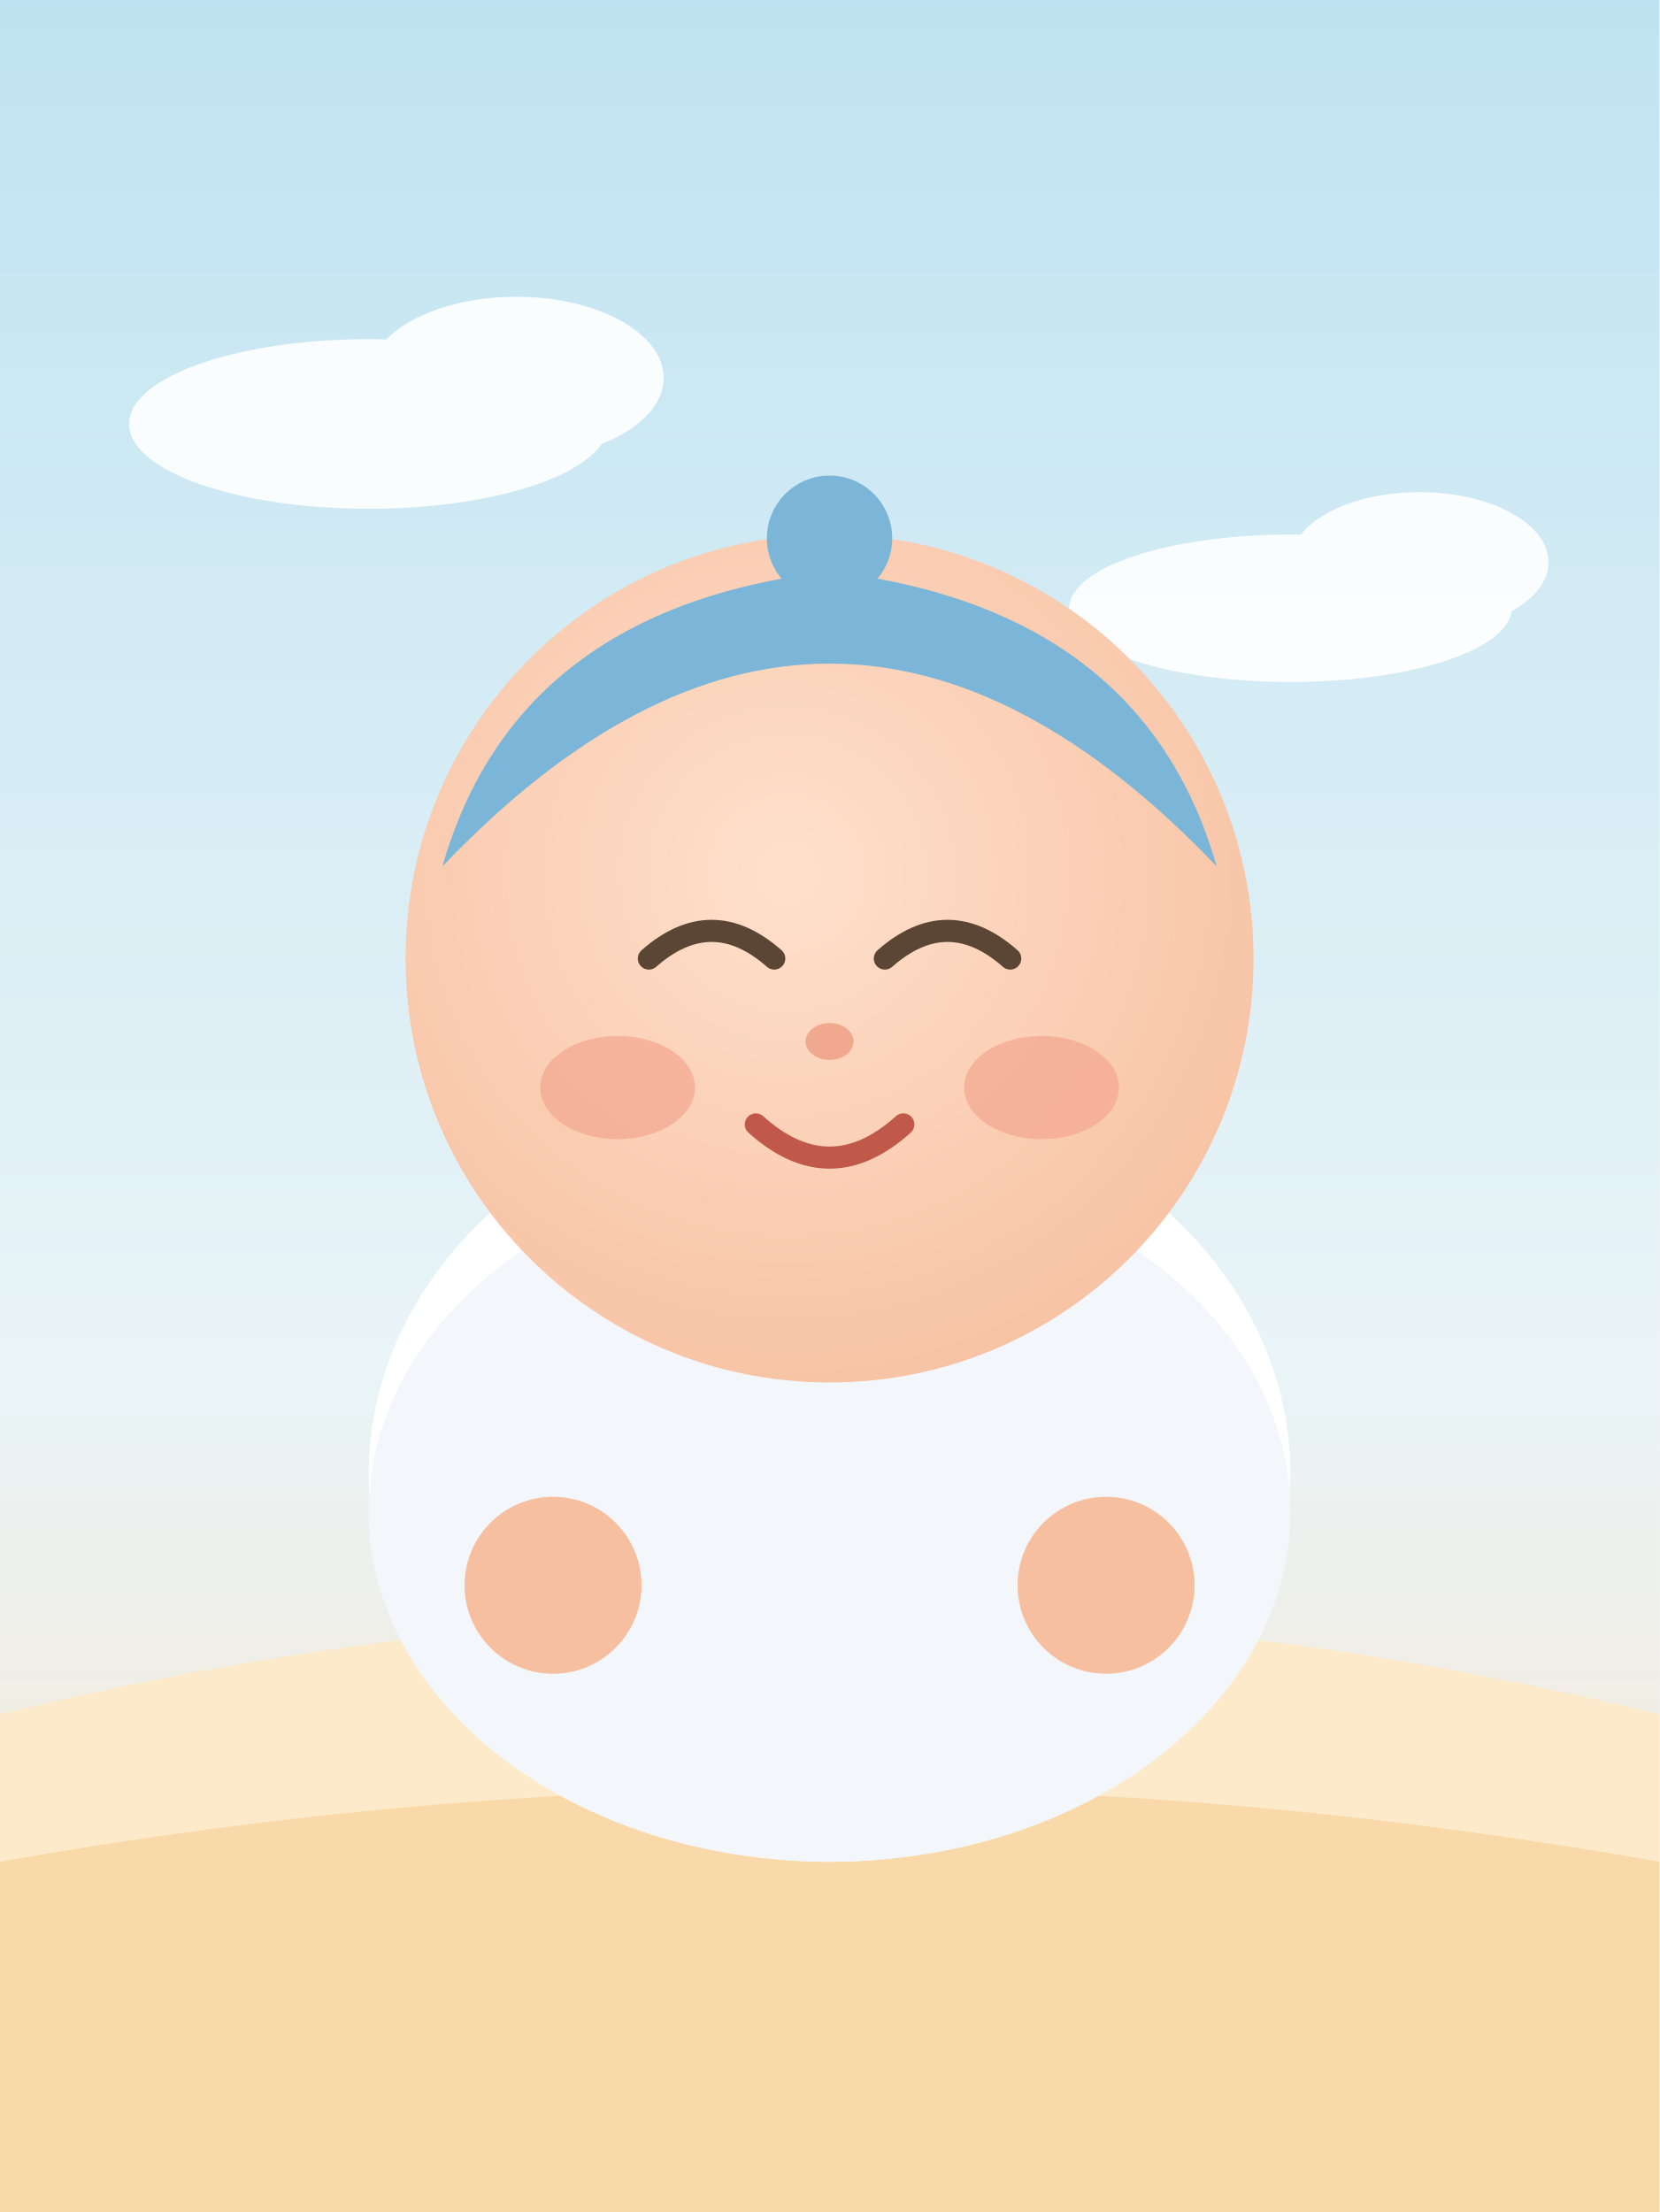
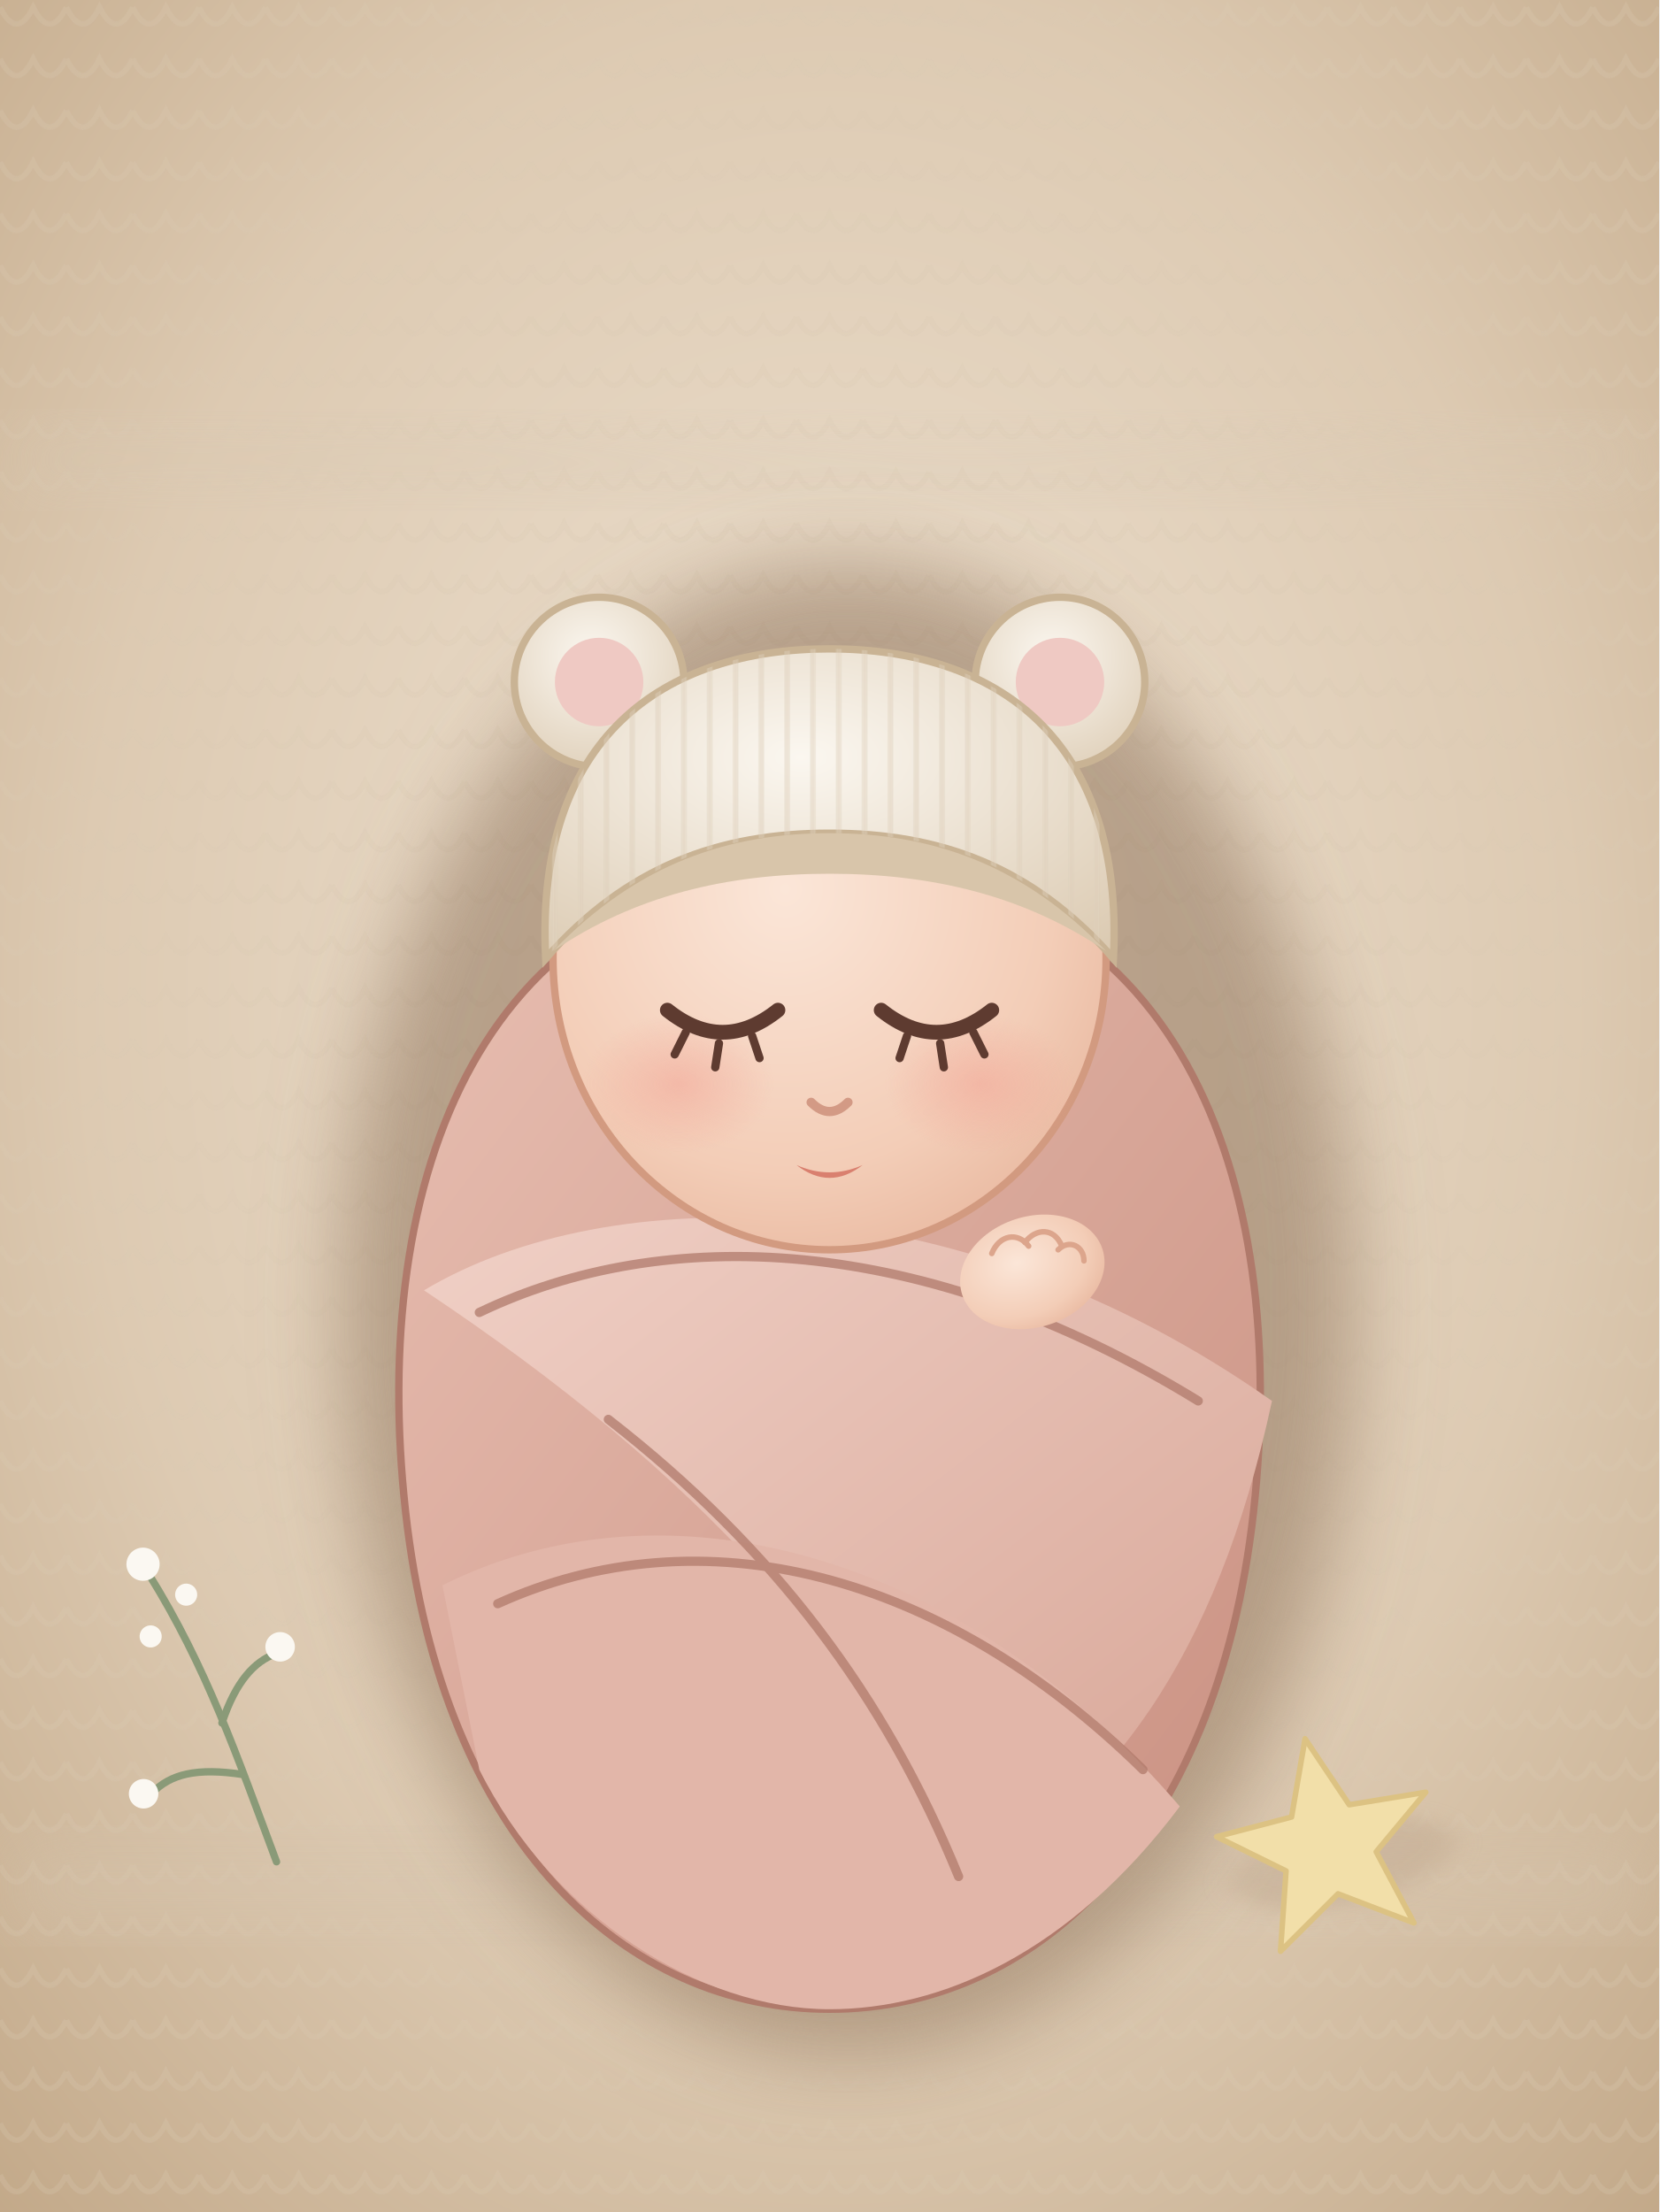
<svg xmlns="http://www.w3.org/2000/svg" width="900" height="1200" viewBox="0 0 900 1200">
  <defs>
-     <linearGradient id="bg" x1="0" y1="0" x2="0" y2="1">
-       <stop offset="0" stop-color="#bfe3f2" />
-       <stop offset=".62" stop-color="#e9f4f7" />
-       <stop offset="1" stop-color="#fbe3c8" />
+     <radialGradient id="bg" cx=".5" cy=".45" r=".75">
+       <stop offset="0" stop-color="#efe3d3" />
+       <stop offset=".6" stop-color="#ddcab2" />
+       <stop offset="1" stop-color="#c2a888" />
+     </radialGradient>
+     <radialGradient id="skin" cx=".42" cy=".38" r=".75">
+       <stop offset="0" stop-color="#fbe6d8" />
+       <stop offset=".65" stop-color="#f3cdb7" />
+       <stop offset="1" stop-color="#e6b39a" />
+     </radialGradient>
+     <linearGradient id="wrap" x1="0" y1="0" x2="1" y2="1">
+       <stop offset="0" stop-color="#e8bfb2" />
+       <stop offset="1" stop-color="#c98f80" />
    </linearGradient>
-     <radialGradient id="sk" cx=".45" cy=".4" r=".7">
-       <stop offset="0" stop-color="#ffe0cc" />
-       <stop offset="1" stop-color="#f6bf9f" />
+     <linearGradient id="flap" x1="0" y1="0" x2="1" y2="1">
+       <stop offset="0" stop-color="#f0d0c6" />
+       <stop offset="1" stop-color="#d7a596" />
+     </linearGradient>
+     <radialGradient id="hat" cx=".45" cy=".35" r=".8">
+       <stop offset="0" stop-color="#fbf7f0" />
+       <stop offset="1" stop-color="#dccbb3" />
    </radialGradient>
+     <radialGradient id="cheek" cx=".5" cy=".5" r=".5">
+       <stop offset="0" stop-color="#f2a596" stop-opacity=".55" />
+       <stop offset="1" stop-color="#f2a596" stop-opacity="0" />
+     </radialGradient>
+     <filter id="soft" x="-20%" y="-20%" width="140%" height="140%">
+       <feGaussianBlur stdDeviation="22" />
+     </filter>
+     <filter id="soft2" x="-20%" y="-20%" width="140%" height="140%">
+       <feGaussianBlur stdDeviation="6" />
+     </filter>
+     <pattern id="knit" width="36" height="28" patternUnits="userSpaceOnUse">
+       <path d="M0 4 Q9 22 18 4 Q27 22 36 4" fill="none" stroke="#d8c8b3" stroke-width="3" opacity=".55" />
+     </pattern>
+     <pattern id="rib" width="14" height="14" patternUnits="userSpaceOnUse">
+       <path d="M7 0V14" stroke="#ddcfbb" stroke-width="3" />
+     </pattern>
  </defs>
  <rect width="900" height="1200" fill="url(#bg)" />
-   <g fill="#fff" opacity=".9">
-     <ellipse cx="200" cy="230" rx="130" ry="46" />
-     <ellipse cx="280" cy="205" rx="80" ry="44" />
-     <ellipse cx="700" cy="330" rx="120" ry="40" />
-     <ellipse cx="770" cy="305" rx="70" ry="38" />
+   <rect width="900" height="1200" fill="url(#knit)" opacity=".45" />
+   <path d="M-40 260 C200 200 380 330 940 230" stroke="#d9c9b4" stroke-width="60" fill="none" opacity=".35" filter="url(#soft)" />
+   <path d="M-40 1040 C260 960 520 1120 940 1000" stroke="#d6c4ad" stroke-width="80" fill="none" opacity=".4" filter="url(#soft)" />
+   <ellipse cx="460" cy="710" rx="275" ry="405" fill="#8f735a" opacity=".55" filter="url(#soft)" />
+   <path d="M450 470 C640 470 700 640 680 820 C660 1000 560 1090 450 1090 C340 1090 240 1000 220 820 C200 640 260 470 450 470Z" fill="url(#wrap)" stroke="#b07a6b" stroke-width="4" />
+   <path d="M230 700 C330 640 520 640 690 760 C660 900 600 980 520 1020 C470 900 380 800 230 700Z" fill="url(#flap)" />
+   <path d="M240 860 C360 800 520 840 640 980 C580 1060 510 1090 450 1090 C380 1090 300 1040 260 960 Z" fill="#e2b6a9" />
+   <g fill="none" stroke="#b07a6b" stroke-width="5" stroke-linecap="round" opacity=".75">
+     <path d="M260 712 C360 664 500 668 650 760" />
+     <path d="M270 870 C380 820 510 852 620 960" />
+     <path d="M520 1018 C480 920 420 840 330 770" />
  </g>
-   <path d="M0 930 Q450 820 900 930 V1200 H0Z" fill="#fdeacb" />
-   <path d="M0 1010 Q450 930 900 1010 V1200 H0Z" fill="#f9d9a9" />
-   <ellipse cx="450" cy="800" rx="250" ry="210" fill="#fff" />
-   <ellipse cx="450" cy="820" rx="250" ry="190" fill="#f3f7fb" />
-   <circle cx="450" cy="520" r="230" fill="url(#sk)" />
-   <path d="M240 470 Q450 250 660 470 Q620 330 450 310 Q280 330 240 470Z" fill="#7bb6d8" />
-   <circle cx="450" cy="292" r="34" fill="#7bb6d8" />
-   <path d="M352 520 q34 -30 68 0" fill="none" stroke="#5b4636" stroke-width="12" stroke-linecap="round" />
-   <path d="M480 520 q34 -30 68 0" fill="none" stroke="#5b4636" stroke-width="12" stroke-linecap="round" />
-   <ellipse cx="335" cy="590" rx="42" ry="28" fill="#f3a38d" opacity=".65" />
-   <ellipse cx="565" cy="590" rx="42" ry="28" fill="#f3a38d" opacity=".65" />
-   <path d="M410 610 q40 36 80 0" fill="none" stroke="#c0594a" stroke-width="12" stroke-linecap="round" />
-   <ellipse cx="450" cy="565" rx="13" ry="10" fill="#f0a98e" />
-   <g fill="#f6bf9f">
-     <circle cx="300" cy="860" r="48" />
-     <circle cx="600" cy="860" r="48" />
+   <g transform="translate(560 690)">
+     <ellipse rx="40" ry="30" fill="url(#skin)" transform="rotate(-18)" />
+     <g stroke="#dca58c" stroke-width="3" fill="none" stroke-linecap="round">
+       <path d="M-22 -10 C-18 -20 -8 -22 -2 -14" />
+       <path d="M-4 -16 C2 -24 12 -24 16 -14" />
+       <path d="M14 -12 C20 -18 28 -14 28 -6" />
+     </g>
+   </g>
+   <ellipse cx="450" cy="520" rx="150" ry="158" fill="url(#skin)" stroke="#d29a80" stroke-width="4" />
+   <ellipse cx="368" cy="588" rx="52" ry="38" fill="url(#cheek)" />
+   <ellipse cx="532" cy="588" rx="52" ry="38" fill="url(#cheek)" />
+   <g fill="none" stroke="#5e3b30" stroke-width="8" stroke-linecap="round">
+     <path d="M362 548 Q392 572 422 548" />
+     <path d="M478 548 Q508 572 538 548" />
+   </g>
+   <g stroke="#5e3b30" stroke-width="4.5" stroke-linecap="round">
+     <path d="M372 560 l-6 12" />
+     <path d="M390 566 l-2 13" />
+     <path d="M408 562 l4 12" />
+     <path d="M492 562 l-4 12" />
+     <path d="M510 566 l2 13" />
+     <path d="M528 560 l6 12" />
+   </g>
+   <path d="M440 598 Q450 608 460 598" fill="none" stroke="#d39a85" stroke-width="5" stroke-linecap="round" />
+   <path d="M432 632 Q450 646 468 632 Q450 640 432 632Z" fill="#d9806f" />
+   <g>
+     <circle cx="325" cy="370" r="46" fill="url(#hat)" stroke="#c9b394" stroke-width="4" />
+     <circle cx="325" cy="370" r="24" fill="#efc9c3" />
+     <circle cx="575" cy="370" r="46" fill="url(#hat)" stroke="#c9b394" stroke-width="4" />
+     <circle cx="575" cy="370" r="24" fill="#efc9c3" />
+     <path d="M296 520 C290 400 360 352 450 352 C540 352 610 400 604 520 C560 470 510 452 450 452 C390 452 340 470 296 520Z" fill="url(#hat)" stroke="#c9b394" stroke-width="4" />
+     <path d="M296 520 C290 400 360 352 450 352 C540 352 610 400 604 520 C560 470 510 452 450 452 C390 452 340 470 296 520Z" fill="url(#rib)" opacity=".45" />
+     <path d="M300 516 C346 468 396 452 450 452 C504 452 554 468 600 516 C556 486 506 474 450 474 C394 474 344 486 300 516Z" fill="#d8c5aa" />
+   </g>
+   <g transform="translate(720 1000) rotate(-12)">
+     <ellipse cx="6" cy="12" rx="62" ry="22" fill="#b89f86" opacity=".35" filter="url(#soft2)" />
+     <path d="M0 -58 L16 -18 L58 -16 L25 10 L37 52 L0 28 L-37 52 L-25 10 L-58 -16 L-16 -18Z" fill="#f2dfa9" stroke="#dcc283" stroke-width="3" stroke-linejoin="round" />
+   </g>
+   <g transform="translate(150 1010) rotate(-30)" stroke="#8a9a78" stroke-width="4" fill="none" stroke-linecap="round">
+     <path d="M0 0 C10 -60 20 -110 18 -170" />
+     <path d="M12 -80 C30 -96 44 -100 56 -98" />
+     <path d="M8 -50 C-12 -66 -26 -70 -40 -66" />
+     <g fill="#fbf8f2" stroke="none">
+       <circle cx="18" cy="-176" r="9" />
+       <circle cx="60" cy="-100" r="8" />
+       <circle cx="-44" cy="-68" r="8" />
+       <circle cx="30" cy="-150" r="6" />
+       <circle cx="2" cy="-140" r="6" />
+     </g>
  </g>
</svg>
